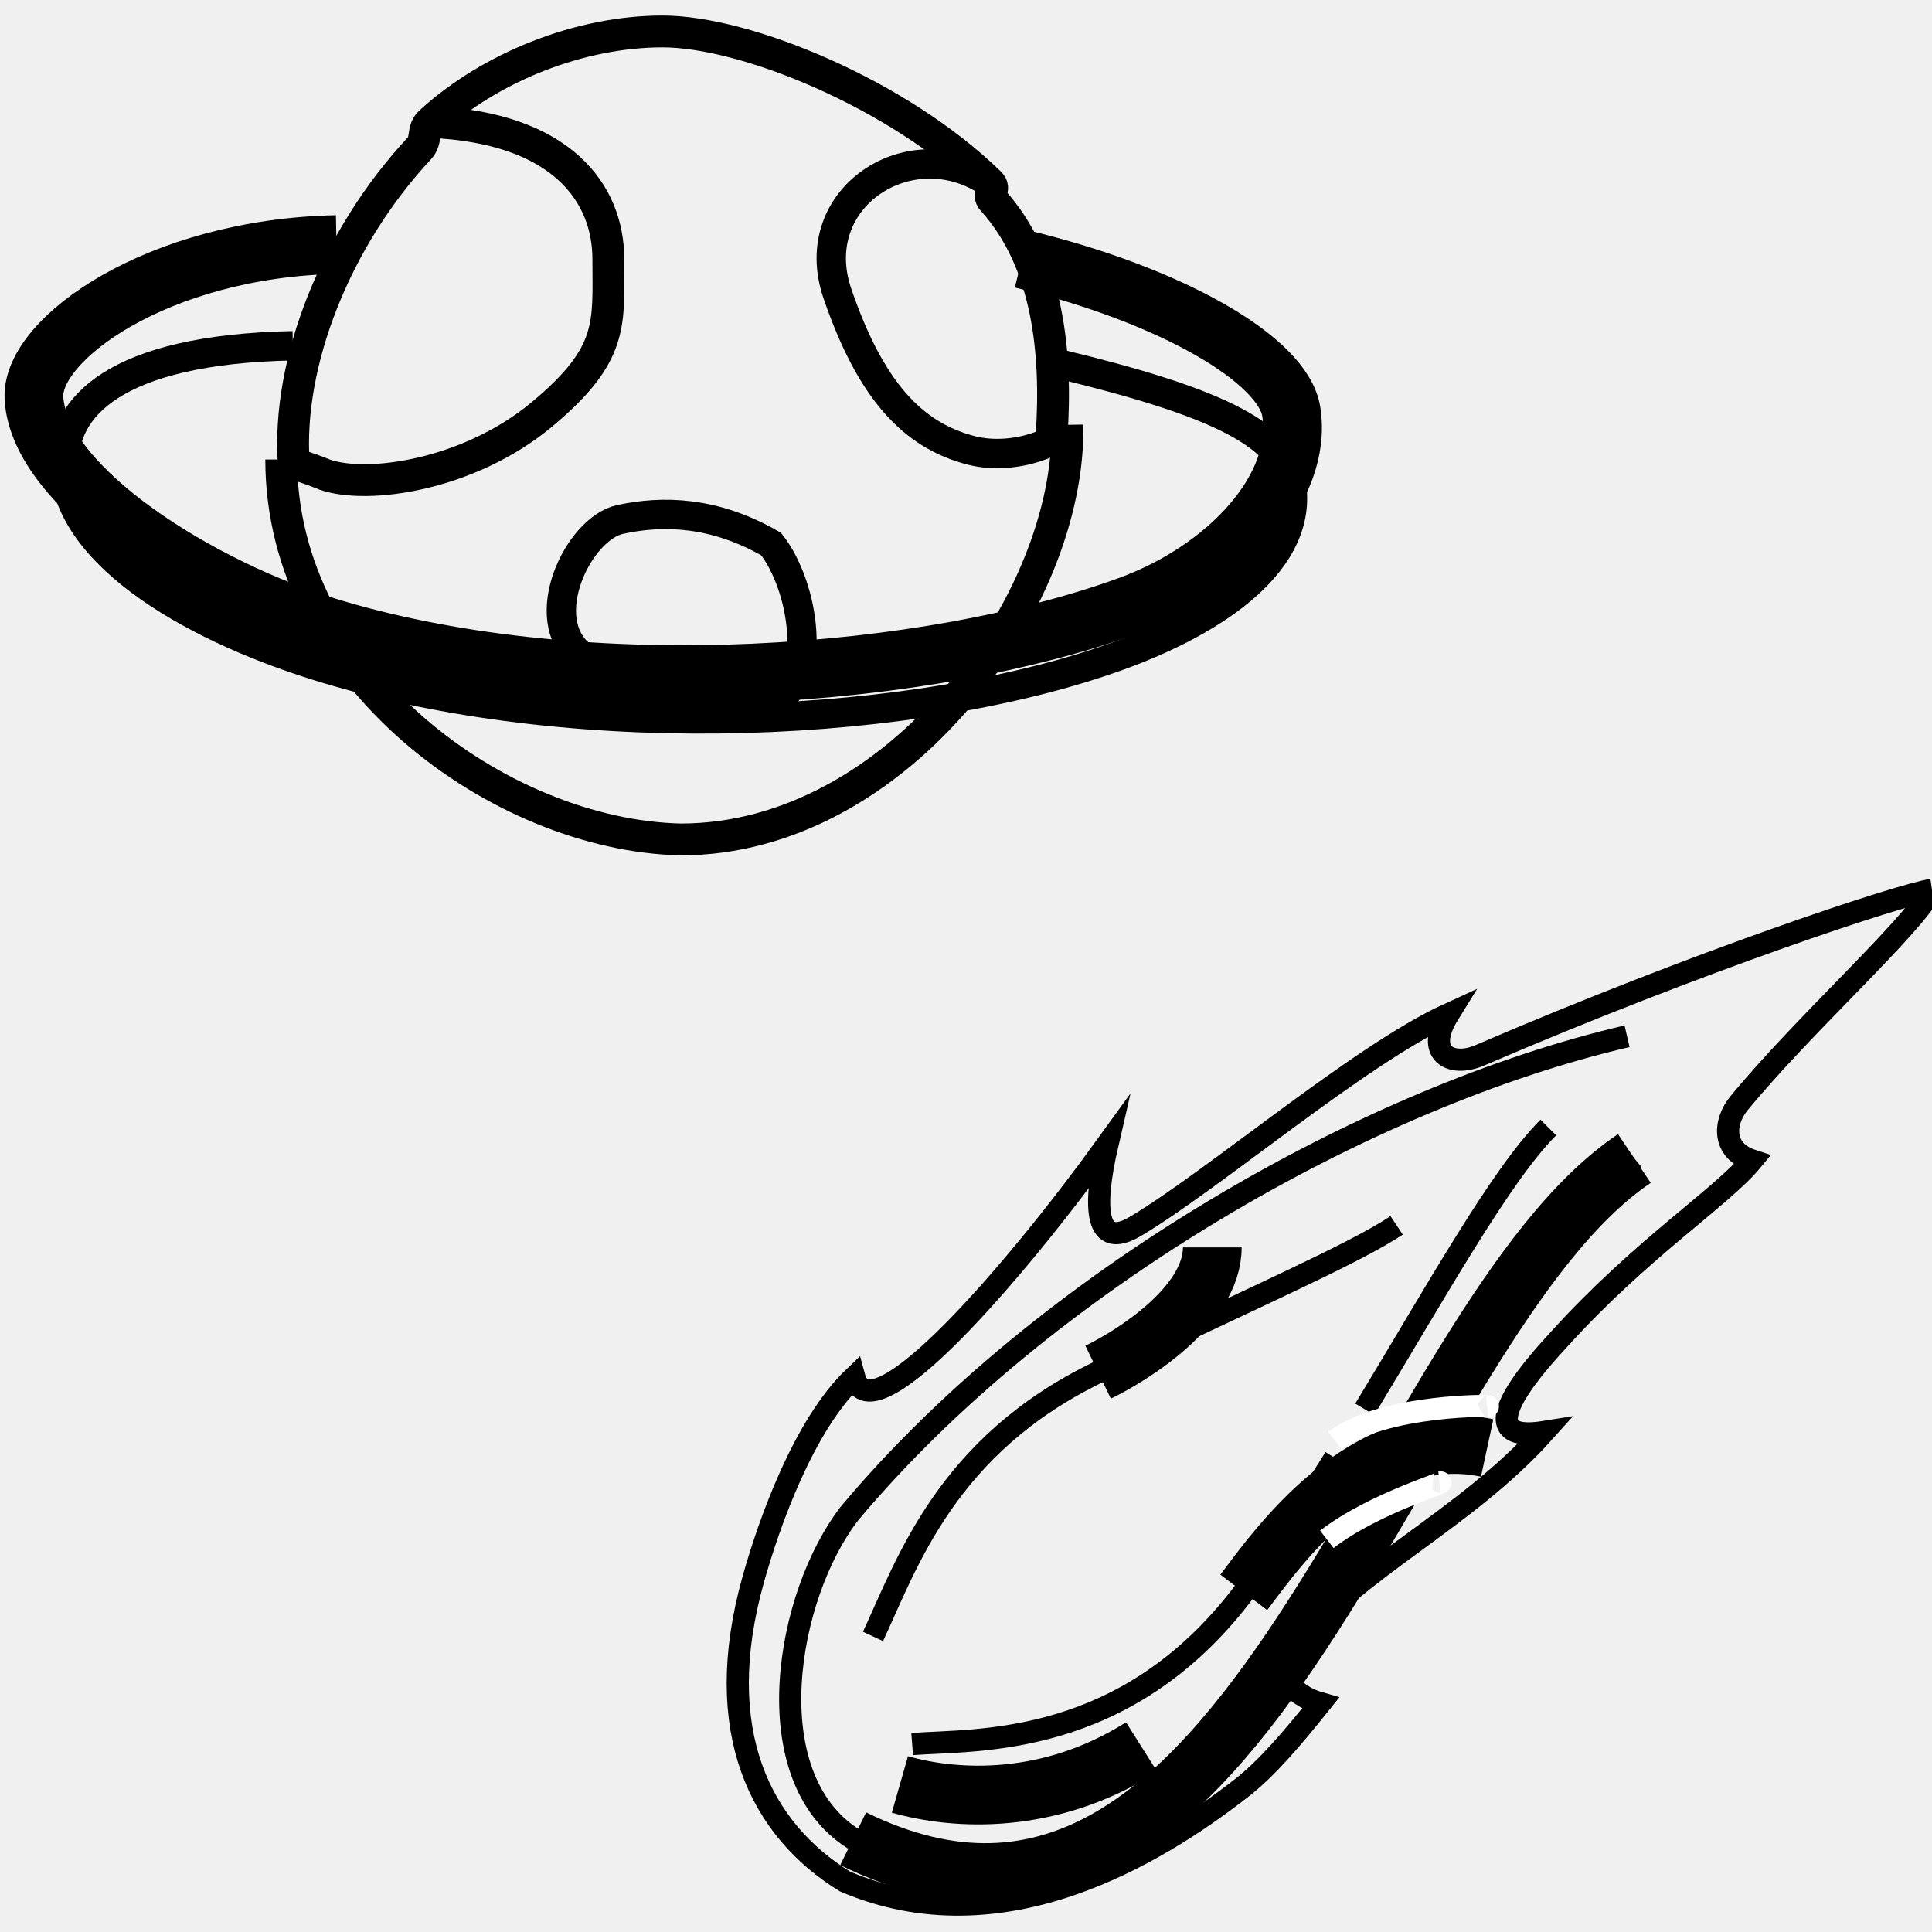
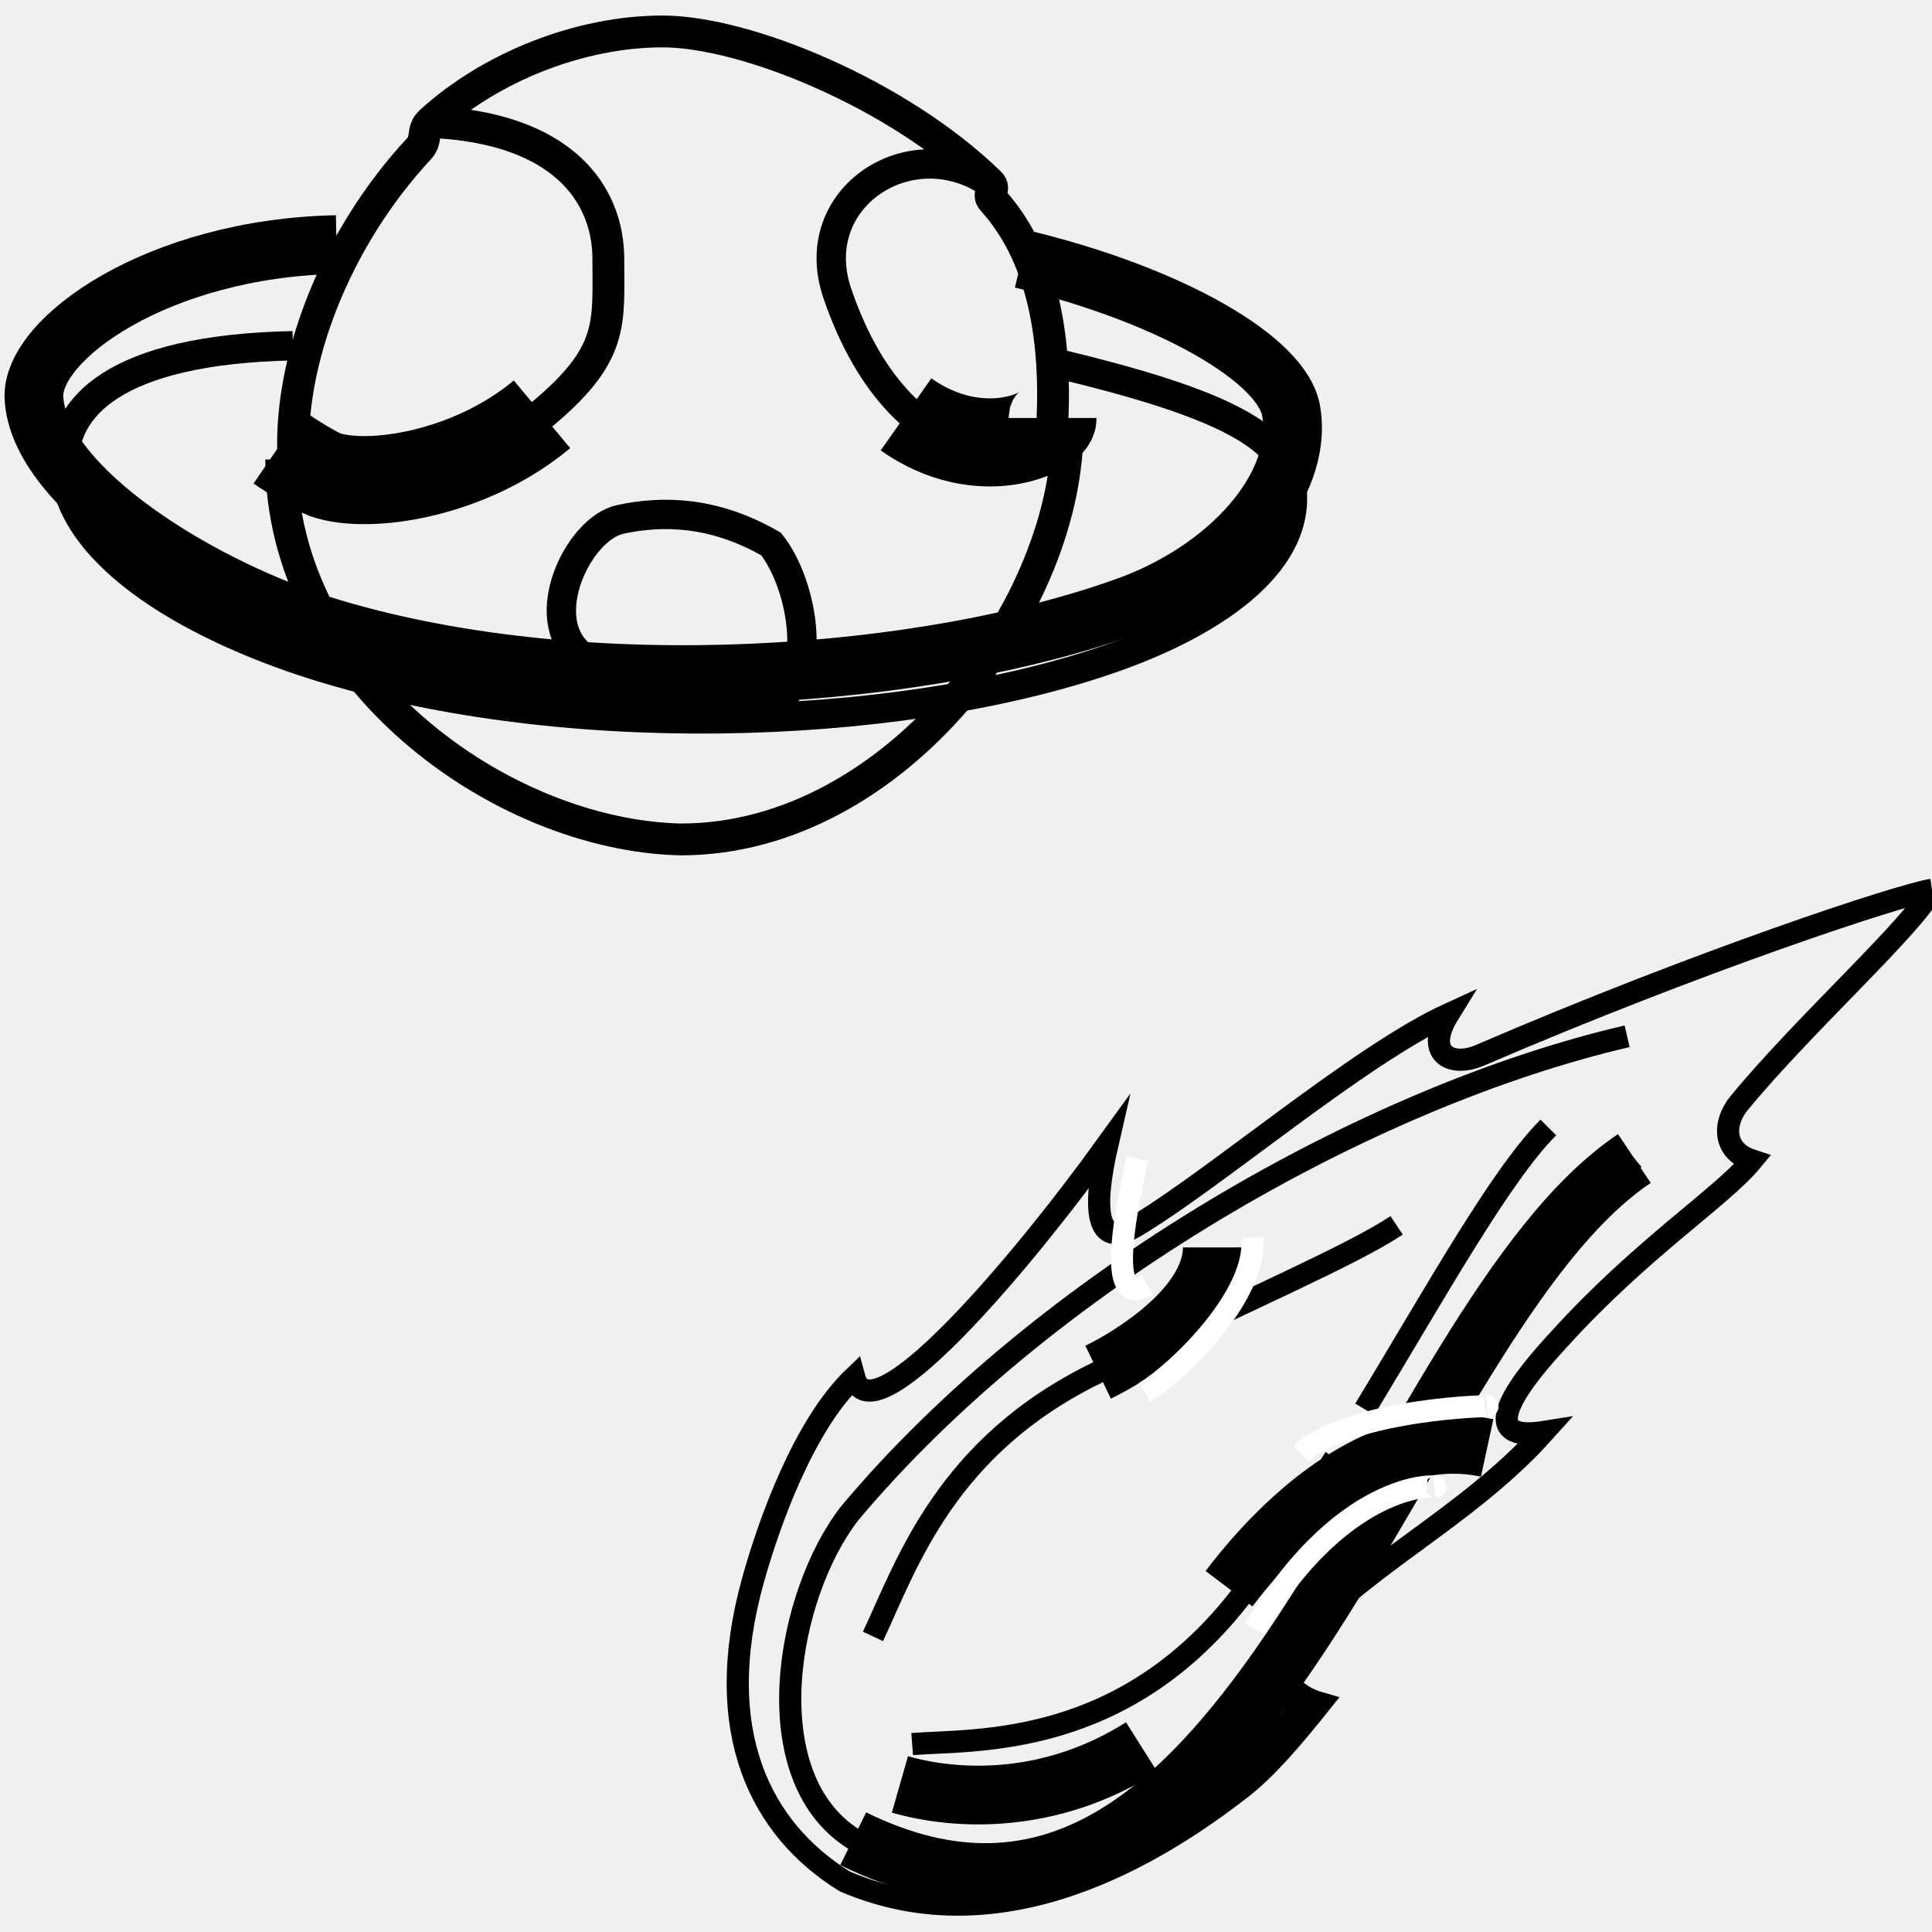
<svg xmlns="http://www.w3.org/2000/svg" version="1.1" id="Layer_1" x="0px" y="0px" width="65.8px" height="65.801px" viewBox="0 0 65.8 65.801" enable-background="new 0 0 65.8 65.801" xml:space="preserve">
  <g>
-     <g>
-       <g>
-         <path fill="none" stroke="#000000" stroke-width="1.084" stroke-miterlimit="10" d="M35.817,14.816     c0.187-2.774-0.108-5.896-2.007-7.995c-0.211-0.23,0.128-0.371-0.102-0.592c-3.104-3.025-8.306-5.158-11.143-5.158     c-2.807,0-5.85,1.206-7.906,3.083c-0.303,0.276-0.1,0.604-0.381,0.905c-2.838,3.045-4.516,7.29-4.273,10.727" />
-         <path fill="none" stroke="#000000" stroke-miterlimit="10" d="M33.708,6.229c-2.671-1.832-6.314,0.49-5.186,3.774     c1.128,3.288,2.557,4.828,4.569,5.34c1.515,0.385,3.26-0.387,3.26-0.871" />
-         <path fill="none" stroke="#000000" stroke-width="1.084" stroke-miterlimit="10" d="M9.578,15.651     c0,7.395,7.464,12.8,13.606,12.939c7.394,0,13.282-8.106,13.17-14.118" />
-         <path fill="none" stroke="#000000" stroke-width="1.084" stroke-miterlimit="10" d="M14.661,4.154     c4.508,0.195,6.058,2.46,6.058,4.669c0,2.21,0.206,3.232-2.259,5.288c-2.465,2.056-5.906,2.57-7.394,2.056     c-0.553-0.23-1.489-0.516-1.489-0.516" />
-       </g>
-       <path fill="none" stroke="#000000" stroke-width="2" stroke-miterlimit="10" d="M11.461,8.33    C5.374,8.453,1.056,11.547,1.156,13.547c0.154,3.081,5.726,6.532,10.166,7.856c8.78,2.618,20.333,1.694,27.11-0.771    c3.389-1.232,5.967-4.036,5.545-6.623c-0.284-1.75-4.052-3.952-9.177-5.188" />
-       <path fill="none" stroke="#000000" stroke-miterlimit="10" d="M9.974,11.776c-6.087,0.123-7.883,2.116-7.783,4.116    c0.154,3.081,4.537,5.574,8.978,6.896c8.78,2.619,20.178,2.003,26.956-0.462c3.391-1.231,6.275-3.266,5.854-5.854    c-0.284-1.749-2.812-2.851-7.937-4.084" />
-       <path fill="none" stroke="#000000" stroke-miterlimit="10" d="M19.795,22.328c-1.569-1.251-0.106-4.33,1.332-4.638    c1.438-0.31,3.187-0.284,5.137,0.84c1.13,1.438,1.643,4.723,0,5.441C24.622,24.691,22.869,24.78,19.795,22.328z" />
-     </g>
+     <path fill="none" stroke="#000000" stroke-width="1.084" stroke-miterlimit="10" d="M35.817,14.816   c0.187-2.774-0.108-5.896-2.007-7.995c-0.211-0.23,0.128-0.371-0.102-0.592c-3.104-3.025-8.307-5.158-11.144-5.158   c-2.807,0-5.85,1.206-7.906,3.083c-0.303,0.276-0.1,0.604-0.381,0.905c-2.838,3.045-4.516,7.29-4.273,10.727" />
+     <path fill="none" stroke="#000000" stroke-miterlimit="10" d="M33.708,6.229c-2.671-1.832-6.314,0.49-5.187,3.774   c1.128,3.288,2.947,4.901,4.959,5.413c1.515,0.385,2.87-0.46,2.87-0.944" />
+     <path fill="none" stroke="#000000" stroke-width="3" stroke-miterlimit="10" d="M30.857,14.114   c2.543,1.787,4.991,0.605,4.991,0.122" />
+     <path fill="none" stroke="#000000" stroke-width="1.084" stroke-miterlimit="10" d="M9.578,15.651   c0,7.395,7.464,12.8,13.606,12.939c7.394,0,13.282-8.106,13.17-14.118" />
+     <path fill="none" stroke="#000000" stroke-width="1.084" stroke-miterlimit="10" d="M14.661,4.154   c4.508,0.195,6.058,2.46,6.058,4.669c0,2.21,0.206,3.232-2.259,5.288c-2.465,2.056-5.906,2.57-7.394,2.056   c-0.553-0.23-1.489-0.516-1.489-0.516" />
+     <path fill="none" stroke="#000000" stroke-width="3" stroke-miterlimit="10" d="M18.46,14.111c-2.465,2.056-5.906,2.57-7.394,2.056   c-0.553-0.23-1.583-0.936-1.583-0.936" />
  </g>
-   <g>
-     <path fill="none" stroke="#000000" stroke-width="0.755" stroke-miterlimit="10" d="M55.664,39.457   c-7.21,6.056-13.026,29.835-26.606,23.168c-3.356-2.136-2.283-8.304-0.118-11.088c6.628-7.907,17.668-14.197,26.475-16.244" />
-     <path fill="none" stroke="#000000" stroke-width="2" stroke-miterlimit="10" d="M55.664,39.457   c-8.347,5.61-13.026,29.835-26.606,23.168" />
-     <path fill="none" stroke="#000000" stroke-width="0.755" stroke-miterlimit="10" d="M65.8,30.307   c-0.688,1.292-4.334,4.551-6.567,7.262c-0.546,0.661-0.577,1.623,0.438,1.955c-1.033,1.253-3.781,3.005-6.567,6.086   c-0.454,0.503-3.442,3.629-0.518,3.162c-2.71,3.022-6.434,4.661-8.537,7.353c-0.649,0.831-0.076,1.604,0.922,1.886   c-0.979,1.224-1.83,2.22-2.685,2.886c-2.902,2.261-8.156,5.474-13.509,3.183c-2.864-1.763-4.573-5.107-3.124-10.283   c0.547-1.953,1.728-5.263,3.44-6.897c0.575,2.137,5.53-3.644,8.624-7.927c-0.517,2.242-0.389,3.592,0.95,2.797   c2.658-1.576,7.621-5.835,10.665-7.229c-0.825,1.333,0.075,1.83,1.073,1.4C57.879,32.723,64.766,30.457,65.8,30.307" />
-   </g>
-   <path fill="none" stroke="#000000" stroke-width="0.755" stroke-miterlimit="10" d="M46.482,47.999  c2.44-4.027,4.628-7.974,6.252-9.599" />
-   <path fill="none" stroke="#000000" stroke-width="0.755" stroke-miterlimit="10" d="M31.067,59.4  c2.167-0.166,7.255,0.168,11.294-5.166c1.055-1.393,2.096-2.968,3.103-4.579" />
-   <path fill="none" stroke="#000000" stroke-width="2" stroke-miterlimit="10" d="M42.361,54.234c1.055-1.393,4.121-5.818,8.289-4.917  " />
-   <path fill="none" stroke="#000000" stroke-width="2" stroke-miterlimit="10" d="M30.65,60.775c1.906,0.545,5.089,0.717,8.235-1.271" />
+   <path fill="none" stroke="#000000" stroke-width="2" stroke-miterlimit="10" d="M11.461,8.33C5.374,8.453,1.056,11.547,1.156,13.547  c0.154,3.081,5.726,6.532,10.166,7.856c8.78,2.618,20.333,1.694,27.11-0.771c3.389-1.232,5.967-4.036,5.545-6.623  c-0.284-1.75-4.052-3.952-9.177-5.188" />
+   <path fill="none" stroke="#000000" stroke-miterlimit="10" d="M9.974,11.776c-6.087,0.123-7.883,2.116-7.783,4.116  c0.154,3.081,4.537,5.574,8.978,6.896c8.78,2.619,20.178,2.003,26.956-0.462c3.392-1.231,6.275-3.266,5.854-5.854  c-0.284-1.749-2.812-2.851-7.937-4.084" />
+   <path fill="none" stroke="#000000" stroke-miterlimit="10" d="M19.795,22.328c-1.569-1.251-0.106-4.33,1.332-4.638  c1.438-0.31,3.187-0.284,5.137,0.84c1.13,1.438,1.643,4.723,0,5.441C24.622,24.691,22.869,24.78,19.795,22.328z" />
+   <path fill="none" stroke="#000000" stroke-width="0.755" stroke-miterlimit="10" d="M55.664,39.457  c-3.919,3.293-7.427,11.824-11.994,17.853c-0.411,0.542,0.781,0.687,0.353,1.183c-3.574,4.135-9.431,6.85-14.964,4.133  c-3.356-2.136-2.283-8.305-0.118-11.088c6.628-7.907,17.668-14.197,26.476-16.244" />
+   <path fill="none" stroke="#000000" stroke-width="2" stroke-miterlimit="10" d="M55.664,39.457  c-8.347,5.609-13.025,29.835-26.605,23.168" />
+   <path fill="none" stroke="#000000" stroke-width="0.755" stroke-miterlimit="10" d="M65.8,30.307  c-0.688,1.292-4.334,4.55-6.567,7.261c-0.546,0.662-0.577,1.623,0.438,1.955c-1.033,1.254-3.781,3.006-6.567,6.086  c-0.454,0.504-3.442,3.63-0.519,3.162c-2.709,3.022-6.434,4.662-8.537,7.354c-0.648,0.831-0.075,1.604,0.923,1.886  c-0.979,1.224-1.83,2.22-2.685,2.886c-2.902,2.262-8.156,5.475-13.51,3.184c-2.864-1.764-4.573-5.107-3.124-10.283  c0.547-1.953,1.728-5.263,3.44-6.896c0.575,2.137,5.53-3.645,8.624-7.928c-0.516,2.242-0.389,3.592,0.951,2.797  c2.658-1.576,7.621-5.834,10.664-7.229c-0.824,1.333,0.076,1.83,1.073,1.4C57.878,32.723,64.766,30.457,65.8,30.307" />
+   <path fill="none" stroke="#FFFFFF" stroke-width="0.75" stroke-miterlimit="10" d="M38.743,39.457  c-0.516,2.242-1.005,5.113,0.335,4.318" />
+   <path fill="none" stroke="#000000" stroke-width="0.755" stroke-miterlimit="10" d="M46.482,47.999  c2.439-4.026,4.628-7.974,6.252-9.599" />
+   <path fill="none" stroke="#000000" stroke-width="0.755" stroke-miterlimit="10" d="M31.067,59.4  c2.167-0.166,7.255,0.168,11.294-5.166c1.055-1.394,2.096-2.969,3.104-4.579" />
+   <path fill="none" stroke="#000000" stroke-width="2" stroke-miterlimit="10" d="M41.858,54.109c1.055-1.394,4.624-5.693,8.792-4.793  " />
+   <path fill="none" stroke="#000000" stroke-width="2" stroke-miterlimit="10" d="M30.65,60.775c1.906,0.545,5.089,0.717,8.234-1.271" />
  <path fill="none" stroke="#000000" stroke-width="0.755" stroke-miterlimit="10" d="M29.733,55.734c1.167-2.5,2.5-6.5,7.667-9  s8.667-4,10.167-5" />
-   <path fill="none" stroke="#FFFFFF" stroke-width="0.75" stroke-miterlimit="10" d="M45.19,52.427  c1.642-1.265,4.239-1.982,3.834-1.942" />
-   <path fill="none" stroke="#FFFFFF" stroke-width="0.75" stroke-miterlimit="10" d="M45.464,49.067  c1.642-1.265,5.591-1.207,5.186-1.167" />
-   <path fill="none" stroke="#000000" stroke-width="2" stroke-miterlimit="10" d="M37.4,46.734c1.143-0.55,3.889-2.25,3.889-4.25" />
+   <path fill="none" stroke="#FFFFFF" stroke-width="0.75" stroke-miterlimit="10" d="M42.734,55.483  c3.16-5.332,6.529-4.87,6.124-4.831" />
+   <path fill="none" stroke="#FFFFFF" stroke-width="0.75" stroke-miterlimit="10" d="M44.317,49.505  c1.75-1.56,6.738-1.646,6.333-1.604" />
+   <path fill="none" stroke="#000000" stroke-width="2" stroke-miterlimit="10" d="M37.4,46.734c1.143-0.551,3.889-2.25,3.889-4.25" />
+   <path fill="none" stroke="#FFFFFF" stroke-width="0.75" stroke-miterlimit="10" d="M38.993,47.417  c1.088-0.652,3.839-3.271,3.657-5.263" />
</svg>
